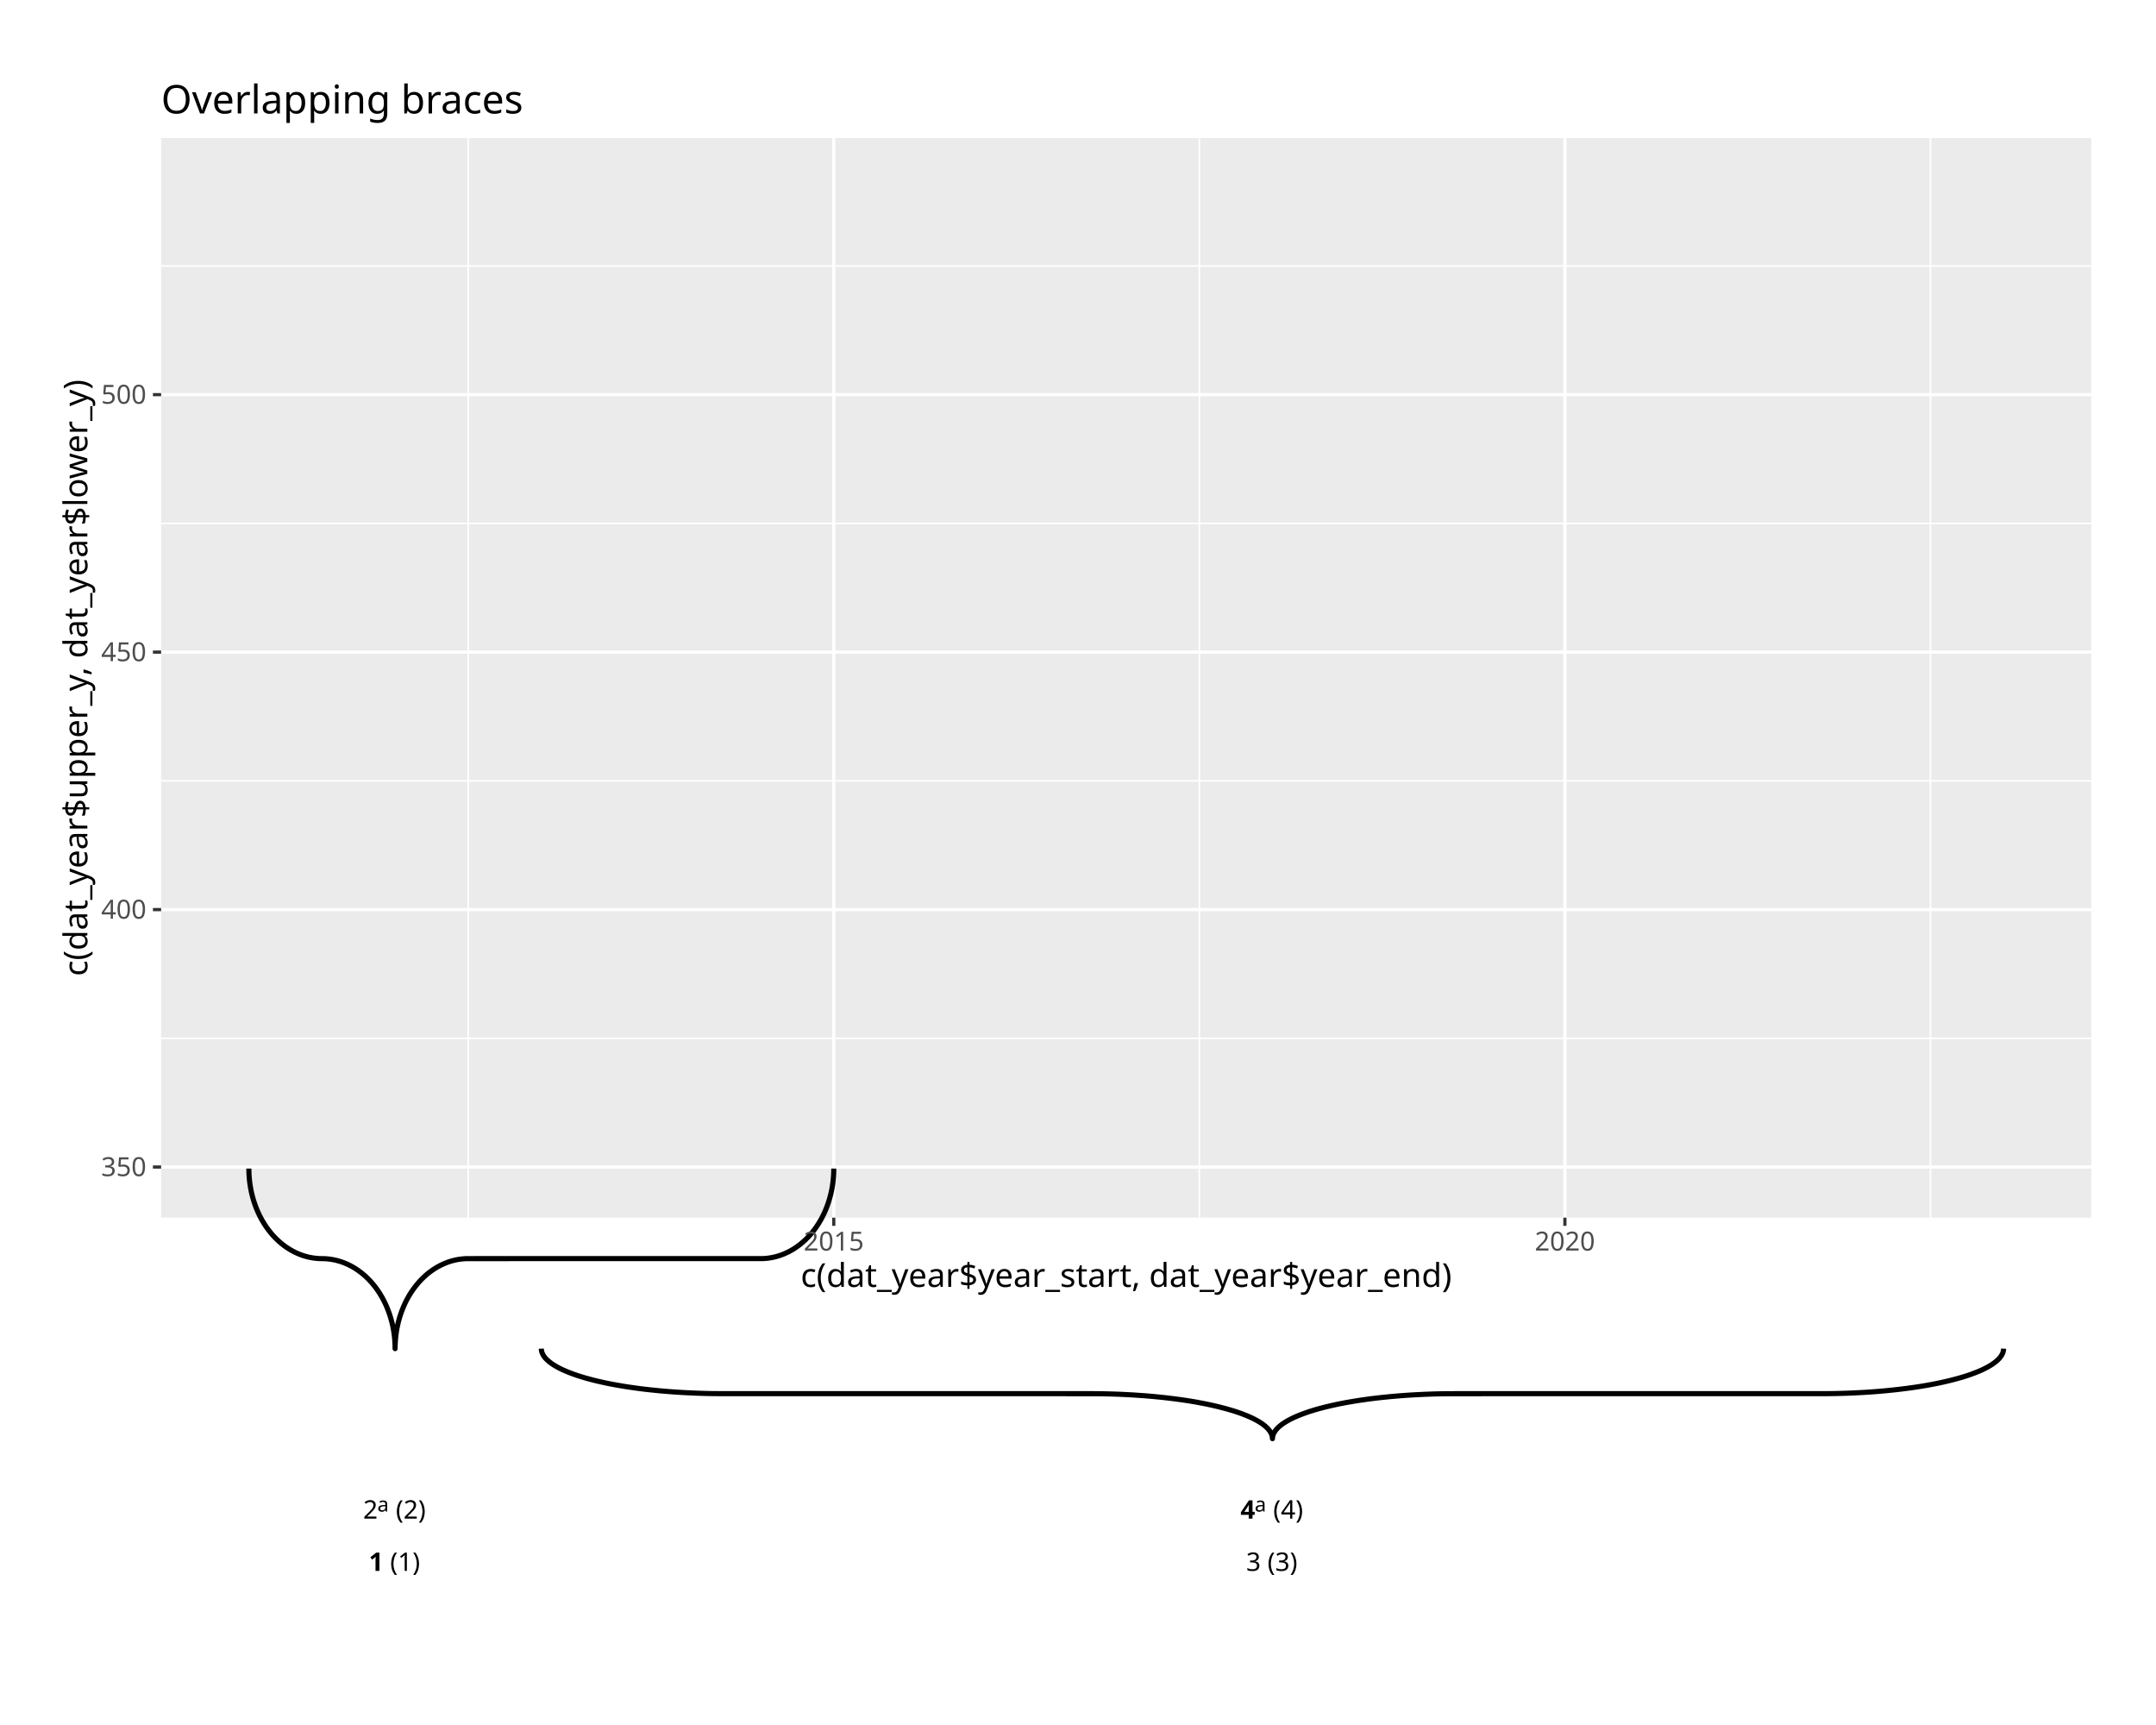
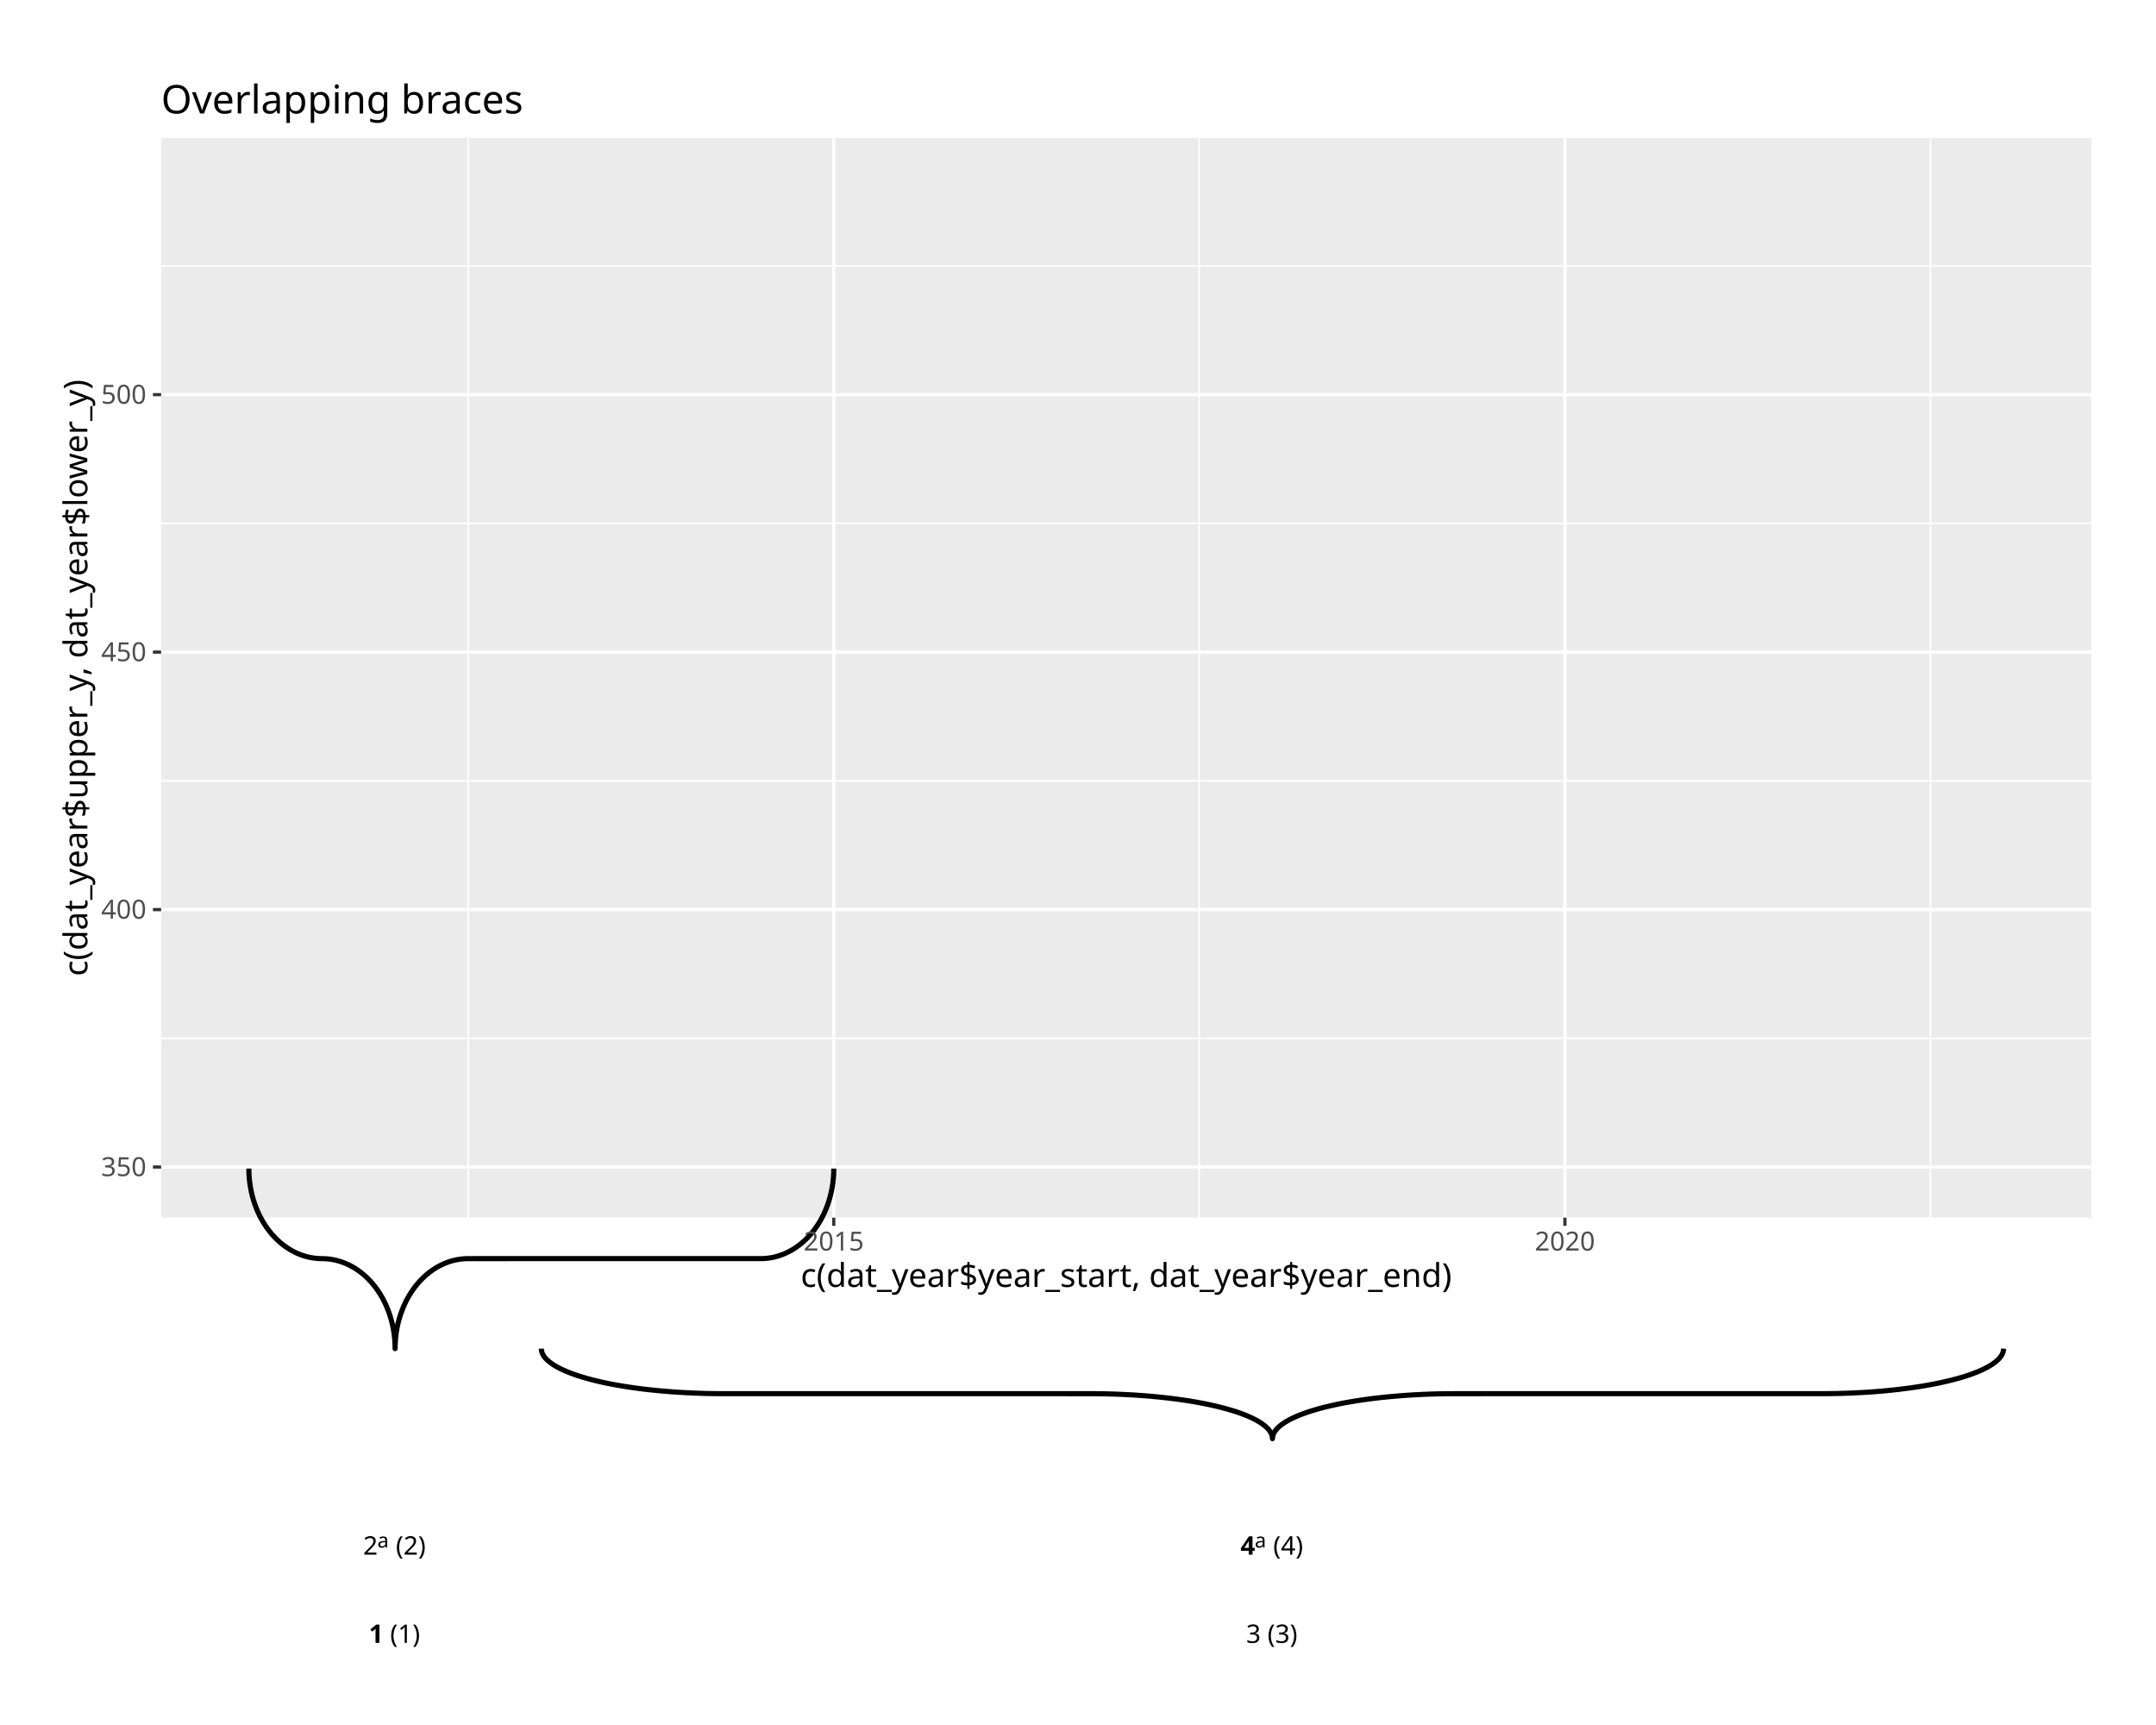
<svg xmlns="http://www.w3.org/2000/svg" class="svglite" data-engine-version="2.0" width="720.00pt" height="576.00pt" viewBox="0 0 720.00 576.00">
  <defs>
    <style type="text/css">
    .svglite line, .svglite polyline, .svglite polygon, .svglite path, .svglite rect, .svglite circle {
      fill: none;
      stroke: #000000;
      stroke-linecap: round;
      stroke-linejoin: round;
      stroke-miterlimit: 10.00;
    }
  </style>
  </defs>
  <rect width="100%" height="100%" style="stroke: none; fill: #FFFFFF;" />
  <defs>
    <clipPath id="cpMC4wMHw3MjAuMDB8MC4wMHw1NzYuMDA=">
      <rect x="0.00" y="0.00" width="720.00" height="576.00" />
    </clipPath>
  </defs>
  <g clip-path="url(#cpMC4wMHw3MjAuMDB8MC4wMHw1NzYuMDA=)">
    <rect x="-0" y="0.00" width="720.00" height="576.00" style="stroke-width: 1.07; stroke: #FFFFFF; fill: #FFFFFF;" />
    <rect x="53.81" y="46.10" width="644.59" height="360.49" style="stroke-width: 1.07; stroke: none; fill: #EBEBEB;" />
    <polyline points="53.81,346.71 698.40,346.71 " style="stroke-width: 0.53; stroke: #FFFFFF; stroke-linecap: butt;" />
    <polyline points="53.81,260.74 698.40,260.74 " style="stroke-width: 0.53; stroke: #FFFFFF; stroke-linecap: butt;" />
    <polyline points="53.81,174.77 698.40,174.77 " style="stroke-width: 0.53; stroke: #FFFFFF; stroke-linecap: butt;" />
    <polyline points="53.81,88.80 698.40,88.80 " style="stroke-width: 0.53; stroke: #FFFFFF; stroke-linecap: butt;" />
    <polyline points="156.36,406.59 156.36,46.10 " style="stroke-width: 0.53; stroke: #FFFFFF; stroke-linecap: butt;" />
    <polyline points="400.52,406.59 400.52,46.10 " style="stroke-width: 0.53; stroke: #FFFFFF; stroke-linecap: butt;" />
    <polyline points="644.68,406.59 644.68,46.10 " style="stroke-width: 0.53; stroke: #FFFFFF; stroke-linecap: butt;" />
    <polyline points="53.81,389.69 698.40,389.69 " style="stroke-width: 1.07; stroke: #FFFFFF; stroke-linecap: butt;" />
    <polyline points="53.81,303.72 698.40,303.72 " style="stroke-width: 1.07; stroke: #FFFFFF; stroke-linecap: butt;" />
    <polyline points="53.81,217.75 698.40,217.75 " style="stroke-width: 1.07; stroke: #FFFFFF; stroke-linecap: butt;" />
    <polyline points="53.81,131.78 698.40,131.78 " style="stroke-width: 1.07; stroke: #FFFFFF; stroke-linecap: butt;" />
    <polyline points="278.44,406.59 278.44,46.10 " style="stroke-width: 1.07; stroke: #FFFFFF; stroke-linecap: butt;" />
    <polyline points="522.60,406.59 522.60,46.10 " style="stroke-width: 1.07; stroke: #FFFFFF; stroke-linecap: butt;" />
    <polyline points="83.11,390.21 83.11,390.68 83.14,391.63 83.18,392.58 83.26,393.52 83.35,394.46 83.48,395.40 83.62,396.33 83.79,397.26 83.98,398.18 84.20,399.09 84.44,399.99 84.70,400.88 84.99,401.77 85.29,402.64 85.62,403.49 85.97,404.34 86.35,405.17 86.74,405.99 87.16,406.79 87.59,407.57 88.05,408.33 88.52,409.08 89.01,409.81 89.53,410.52 90.06,411.21 90.60,411.88 91.17,412.53 91.75,413.15 92.34,413.75 92.96,414.33 93.58,414.89 94.22,415.42 94.87,415.92 95.54,416.40 96.22,416.85 96.91,417.28 97.61,417.68 98.31,418.05 99.03,418.39 99.76,418.71 100.49,419.00 101.24,419.26 101.98,419.49 102.74,419.69 103.50,419.86 104.26,420.00 105.02,420.11 105.79,420.19 106.56,420.25 107.33,420.27 108.10,420.28 108.87,420.32 109.64,420.38 110.41,420.48 111.17,420.61 111.93,420.76 112.69,420.95 113.44,421.17 114.18,421.41 114.92,421.68 115.65,421.98 116.38,422.31 117.09,422.67 117.79,423.06 118.49,423.47 119.17,423.91 119.84,424.38 120.50,424.87 121.15,425.39 121.78,425.93 122.40,426.49 123.00,427.08 123.59,427.70 124.17,428.33 124.72,428.99 125.26,429.67 125.78,430.37 126.28,431.09 126.77,431.83 127.23,432.59 127.68,433.36 128.10,434.15 128.51,434.96 128.89,435.78 129.25,436.62 129.59,437.47 129.91,438.34 130.21,439.21 130.48,440.10 130.73,441.00 130.96,441.90 131.17,442.82 131.35,443.74 131.50,444.67 131.64,445.61 131.75,446.55 131.83,447.49 131.89,448.44 131.93,449.38 131.94,450.33 131.94,450.33 131.94,449.86 131.97,448.91 132.02,447.96 132.09,447.02 132.19,446.08 132.31,445.14 132.45,444.21 132.62,443.28 132.82,442.36 133.03,441.45 133.27,440.55 133.53,439.66 133.82,438.77 134.13,437.90 134.46,437.05 134.81,436.20 135.18,435.37 135.57,434.55 135.99,433.75 136.42,432.97 136.88,432.20 137.35,431.46 137.85,430.73 138.36,430.02 138.89,429.33 139.44,428.66 140.00,428.01 140.58,427.39 141.18,426.79 141.79,426.21 142.41,425.65 143.05,425.12 143.71,424.62 144.37,424.14 145.05,423.69 145.74,423.26 146.44,422.86 147.15,422.49 147.87,422.15 148.59,421.83 149.33,421.54 150.07,421.28 150.82,421.05 151.57,420.85 152.33,420.68 153.09,420.54 153.86,420.43 154.62,420.35 155.39,420.29 156.16,420.27 254.60,420.26 255.37,420.22 256.14,420.16 256.91,420.06 257.67,419.93 258.43,419.78 259.19,419.59 259.94,419.37 260.68,419.13 261.42,418.86 262.15,418.55 262.87,418.22 263.59,417.87 264.29,417.48 264.99,417.07 265.67,416.63 266.34,416.16 267.00,415.67 267.65,415.15 268.28,414.61 268.90,414.05 269.50,413.45 270.09,412.84 270.66,412.21 271.22,411.55 271.76,410.87 272.28,410.17 272.78,409.45 273.27,408.71 273.73,407.95 274.18,407.18 274.60,406.39 275.01,405.58 275.39,404.76 275.75,403.92 276.09,403.07 276.41,402.20 276.71,401.33 276.98,400.44 277.23,399.54 277.46,398.63 277.66,397.72 277.85,396.80 278.00,395.87 278.14,394.93 278.24,393.99 278.33,393.05 278.39,392.10 278.43,391.16 278.44,390.21 278.44,390.21 " style="stroke-width: 1.71; stroke-linecap: butt;" />
    <polyline points="180.77,450.33 180.78,450.57 180.84,451.04 180.96,451.52 181.15,451.99 181.39,452.46 181.69,452.93 182.05,453.40 182.48,453.86 182.96,454.32 183.50,454.77 184.10,455.23 184.75,455.67 185.47,456.11 186.24,456.55 187.06,456.98 187.94,457.40 188.87,457.81 189.86,458.22 190.89,458.62 191.98,459.01 193.12,459.40 194.31,459.77 195.54,460.14 196.82,460.49 198.14,460.84 199.51,461.17 200.92,461.49 202.37,461.81 203.86,462.11 205.39,462.40 206.96,462.67 208.56,462.94 210.19,463.19 211.85,463.43 213.55,463.66 215.27,463.87 217.02,464.07 218.79,464.25 220.59,464.43 222.40,464.58 224.24,464.73 226.09,464.86 227.96,464.97 229.85,465.07 231.74,465.16 233.65,465.23 235.56,465.29 237.48,465.33 239.41,465.35 241.33,465.36 365.34,465.37 367.27,465.39 369.19,465.42 371.11,465.47 373.02,465.53 374.92,465.61 376.81,465.71 378.68,465.81 380.55,465.94 382.39,466.07 384.22,466.22 386.03,466.39 387.81,466.57 389.57,466.76 391.31,466.97 393.02,467.19 394.69,467.42 396.34,467.66 397.96,467.92 399.54,468.19 401.09,468.48 402.60,468.77 404.07,469.08 405.50,469.40 406.89,469.73 408.23,470.07 409.54,470.42 410.79,470.78 412.00,471.14 413.17,471.52 414.28,471.91 415.34,472.31 416.35,472.71 417.31,473.12 418.22,473.54 419.07,473.97 419.87,474.40 420.61,474.84 421.29,475.28 421.92,475.73 422.49,476.18 423.00,476.64 423.45,477.10 423.84,477.57 424.18,478.03 424.45,478.50 424.66,478.98 424.82,479.45 424.91,479.92 424.94,480.40 424.94,480.40 424.94,480.16 425.01,479.69 425.13,479.21 425.31,478.74 425.55,478.27 425.86,477.80 426.22,477.33 426.64,476.87 427.12,476.41 427.66,475.96 428.26,475.50 428.92,475.06 429.63,474.62 430.40,474.18 431.22,473.75 432.10,473.33 433.03,472.92 434.02,472.51 435.06,472.11 436.15,471.72 437.28,471.33 438.47,470.96 439.70,470.59 440.98,470.24 442.31,469.89 443.68,469.56 445.09,469.24 446.54,468.92 448.03,468.62 449.56,468.33 451.12,468.06 452.72,467.79 454.35,467.54 456.02,467.30 457.71,467.07 459.43,466.86 461.18,466.66 462.95,466.48 464.75,466.30 466.57,466.15 468.40,466.00 470.26,465.87 472.13,465.76 474.01,465.66 475.91,465.57 477.81,465.50 479.73,465.44 481.65,465.40 483.57,465.38 485.50,465.37 609.50,465.36 611.43,465.34 613.35,465.31 615.27,465.26 617.18,465.20 619.08,465.12 620.97,465.02 622.85,464.92 624.71,464.80 626.56,464.66 628.38,464.51 630.19,464.34 631.97,464.16 633.74,463.97 635.47,463.76 637.18,463.54 638.86,463.31 640.51,463.07 642.12,462.81 643.70,462.54 645.25,462.25 646.76,461.96 648.23,461.65 649.66,461.33 651.05,461.00 652.40,460.66 653.70,460.31 654.96,459.96 656.17,459.59 657.33,459.21 658.44,458.82 659.50,458.42 660.52,458.02 661.48,457.61 662.38,457.19 663.23,456.76 664.03,456.33 664.77,455.89 665.46,455.45 666.08,455.00 666.65,454.55 667.16,454.09 667.62,453.63 668.01,453.16 668.34,452.70 668.61,452.23 668.83,451.75 668.98,451.28 669.07,450.81 669.10,450.33 669.10,450.33 " style="stroke-width: 1.71; stroke-linecap: butt;" />
-     <text x="123.17" y="524.54" style="font-size: 8.54px; font-weight: bold; font-family: sans;" textLength="4.75px" lengthAdjust="spacingAndGlyphs">1</text>
-     <text x="130.28" y="524.54" style="font-size: 8.54px; font-family: sans;" textLength="10.43px" lengthAdjust="spacingAndGlyphs">(1)</text>
-     <text x="121.27" y="507.09" style="font-size: 8.54px; font-family: sans;" textLength="4.75px" lengthAdjust="spacingAndGlyphs">2</text>
-     <text x="126.01" y="504.74" style="font-size: 6.83px; font-family: sans;" textLength="3.80px" lengthAdjust="spacingAndGlyphs">a</text>
-     <text x="132.18" y="507.09" style="font-size: 8.54px; font-family: sans;" textLength="10.43px" lengthAdjust="spacingAndGlyphs">(2)</text>
-     <text x="416.16" y="524.54" style="font-size: 8.54px; font-family: sans;" textLength="4.75px" lengthAdjust="spacingAndGlyphs">3</text>
-     <text x="423.28" y="524.54" style="font-size: 8.54px; font-family: sans;" textLength="10.43px" lengthAdjust="spacingAndGlyphs">(3)</text>
-     <text x="414.26" y="507.09" style="font-size: 8.54px; font-weight: bold; font-family: sans;" textLength="4.75px" lengthAdjust="spacingAndGlyphs">4</text>
-     <text x="419.01" y="504.74" style="font-size: 6.83px; font-family: sans;" textLength="3.80px" lengthAdjust="spacingAndGlyphs">a</text>
-     <text x="425.18" y="507.09" style="font-size: 8.54px; font-family: sans;" textLength="10.43px" lengthAdjust="spacingAndGlyphs">(4)</text>
+     <text x="123.17" y="548.59" style="font-size: 8.54px; font-weight: bold; font-family: sans;" textLength="4.75px" lengthAdjust="spacingAndGlyphs">1</text>
+     <text x="130.28" y="548.59" style="font-size: 8.54px; font-family: sans;" textLength="10.43px" lengthAdjust="spacingAndGlyphs">(1)</text>
+     <text x="121.27" y="519.11" style="font-size: 8.54px; font-family: sans;" textLength="4.75px" lengthAdjust="spacingAndGlyphs">2</text>
+     <text x="126.01" y="516.76" style="font-size: 6.83px; font-family: sans;" textLength="3.80px" lengthAdjust="spacingAndGlyphs">a</text>
+     <text x="132.18" y="519.11" style="font-size: 8.54px; font-family: sans;" textLength="10.43px" lengthAdjust="spacingAndGlyphs">(2)</text>
+     <text x="416.16" y="548.59" style="font-size: 8.54px; font-family: sans;" textLength="4.75px" lengthAdjust="spacingAndGlyphs">3</text>
+     <text x="423.28" y="548.59" style="font-size: 8.54px; font-family: sans;" textLength="10.43px" lengthAdjust="spacingAndGlyphs">(3)</text>
+     <text x="414.26" y="519.11" style="font-size: 8.54px; font-weight: bold; font-family: sans;" textLength="4.75px" lengthAdjust="spacingAndGlyphs">4</text>
+     <text x="419.01" y="516.76" style="font-size: 6.83px; font-family: sans;" textLength="3.80px" lengthAdjust="spacingAndGlyphs">a</text>
+     <text x="425.18" y="519.11" style="font-size: 8.54px; font-family: sans;" textLength="10.43px" lengthAdjust="spacingAndGlyphs">(4)</text>
    <text x="48.88" y="392.72" text-anchor="end" style="font-size: 8.80px; fill: #4D4D4D; font-family: sans;" textLength="14.68px" lengthAdjust="spacingAndGlyphs">350</text>
    <text x="48.88" y="306.75" text-anchor="end" style="font-size: 8.80px; fill: #4D4D4D; font-family: sans;" textLength="14.68px" lengthAdjust="spacingAndGlyphs">400</text>
    <text x="48.88" y="220.78" text-anchor="end" style="font-size: 8.80px; fill: #4D4D4D; font-family: sans;" textLength="14.68px" lengthAdjust="spacingAndGlyphs">450</text>
    <text x="48.88" y="134.81" text-anchor="end" style="font-size: 8.80px; fill: #4D4D4D; font-family: sans;" textLength="14.68px" lengthAdjust="spacingAndGlyphs">500</text>
    <polyline points="51.07,389.69 53.81,389.69 " style="stroke-width: 1.07; stroke: #333333; stroke-linecap: butt;" />
    <polyline points="51.07,303.72 53.81,303.72 " style="stroke-width: 1.07; stroke: #333333; stroke-linecap: butt;" />
    <polyline points="51.07,217.75 53.81,217.75 " style="stroke-width: 1.07; stroke: #333333; stroke-linecap: butt;" />
    <polyline points="51.07,131.78 53.81,131.78 " style="stroke-width: 1.07; stroke: #333333; stroke-linecap: butt;" />
    <polyline points="278.44,409.33 278.44,406.59 " style="stroke-width: 1.07; stroke: #333333; stroke-linecap: butt;" />
    <polyline points="522.60,409.33 522.60,406.59 " style="stroke-width: 1.07; stroke: #333333; stroke-linecap: butt;" />
    <text x="278.44" y="417.58" text-anchor="middle" style="font-size: 8.80px; fill: #4D4D4D; font-family: sans;" textLength="19.58px" lengthAdjust="spacingAndGlyphs">2015</text>
    <text x="522.60" y="417.58" text-anchor="middle" style="font-size: 8.80px; fill: #4D4D4D; font-family: sans;" textLength="19.58px" lengthAdjust="spacingAndGlyphs">2020</text>
    <text x="376.10" y="429.72" text-anchor="middle" style="font-size: 11.00px; font-family: sans;" textLength="211.60px" lengthAdjust="spacingAndGlyphs">c(dat_year$year_start, dat_year$year_end)</text>
    <text transform="translate(29.17,226.35) rotate(-90)" text-anchor="middle" style="font-size: 11.00px; font-family: sans;" textLength="194.48px" lengthAdjust="spacingAndGlyphs">c(dat_year$upper_y, dat_year$lower_y)</text>
    <text x="53.81" y="37.88" style="font-size: 13.20px; font-family: sans;" textLength="114.48px" lengthAdjust="spacingAndGlyphs">Overlapping braces</text>
  </g>
</svg>
